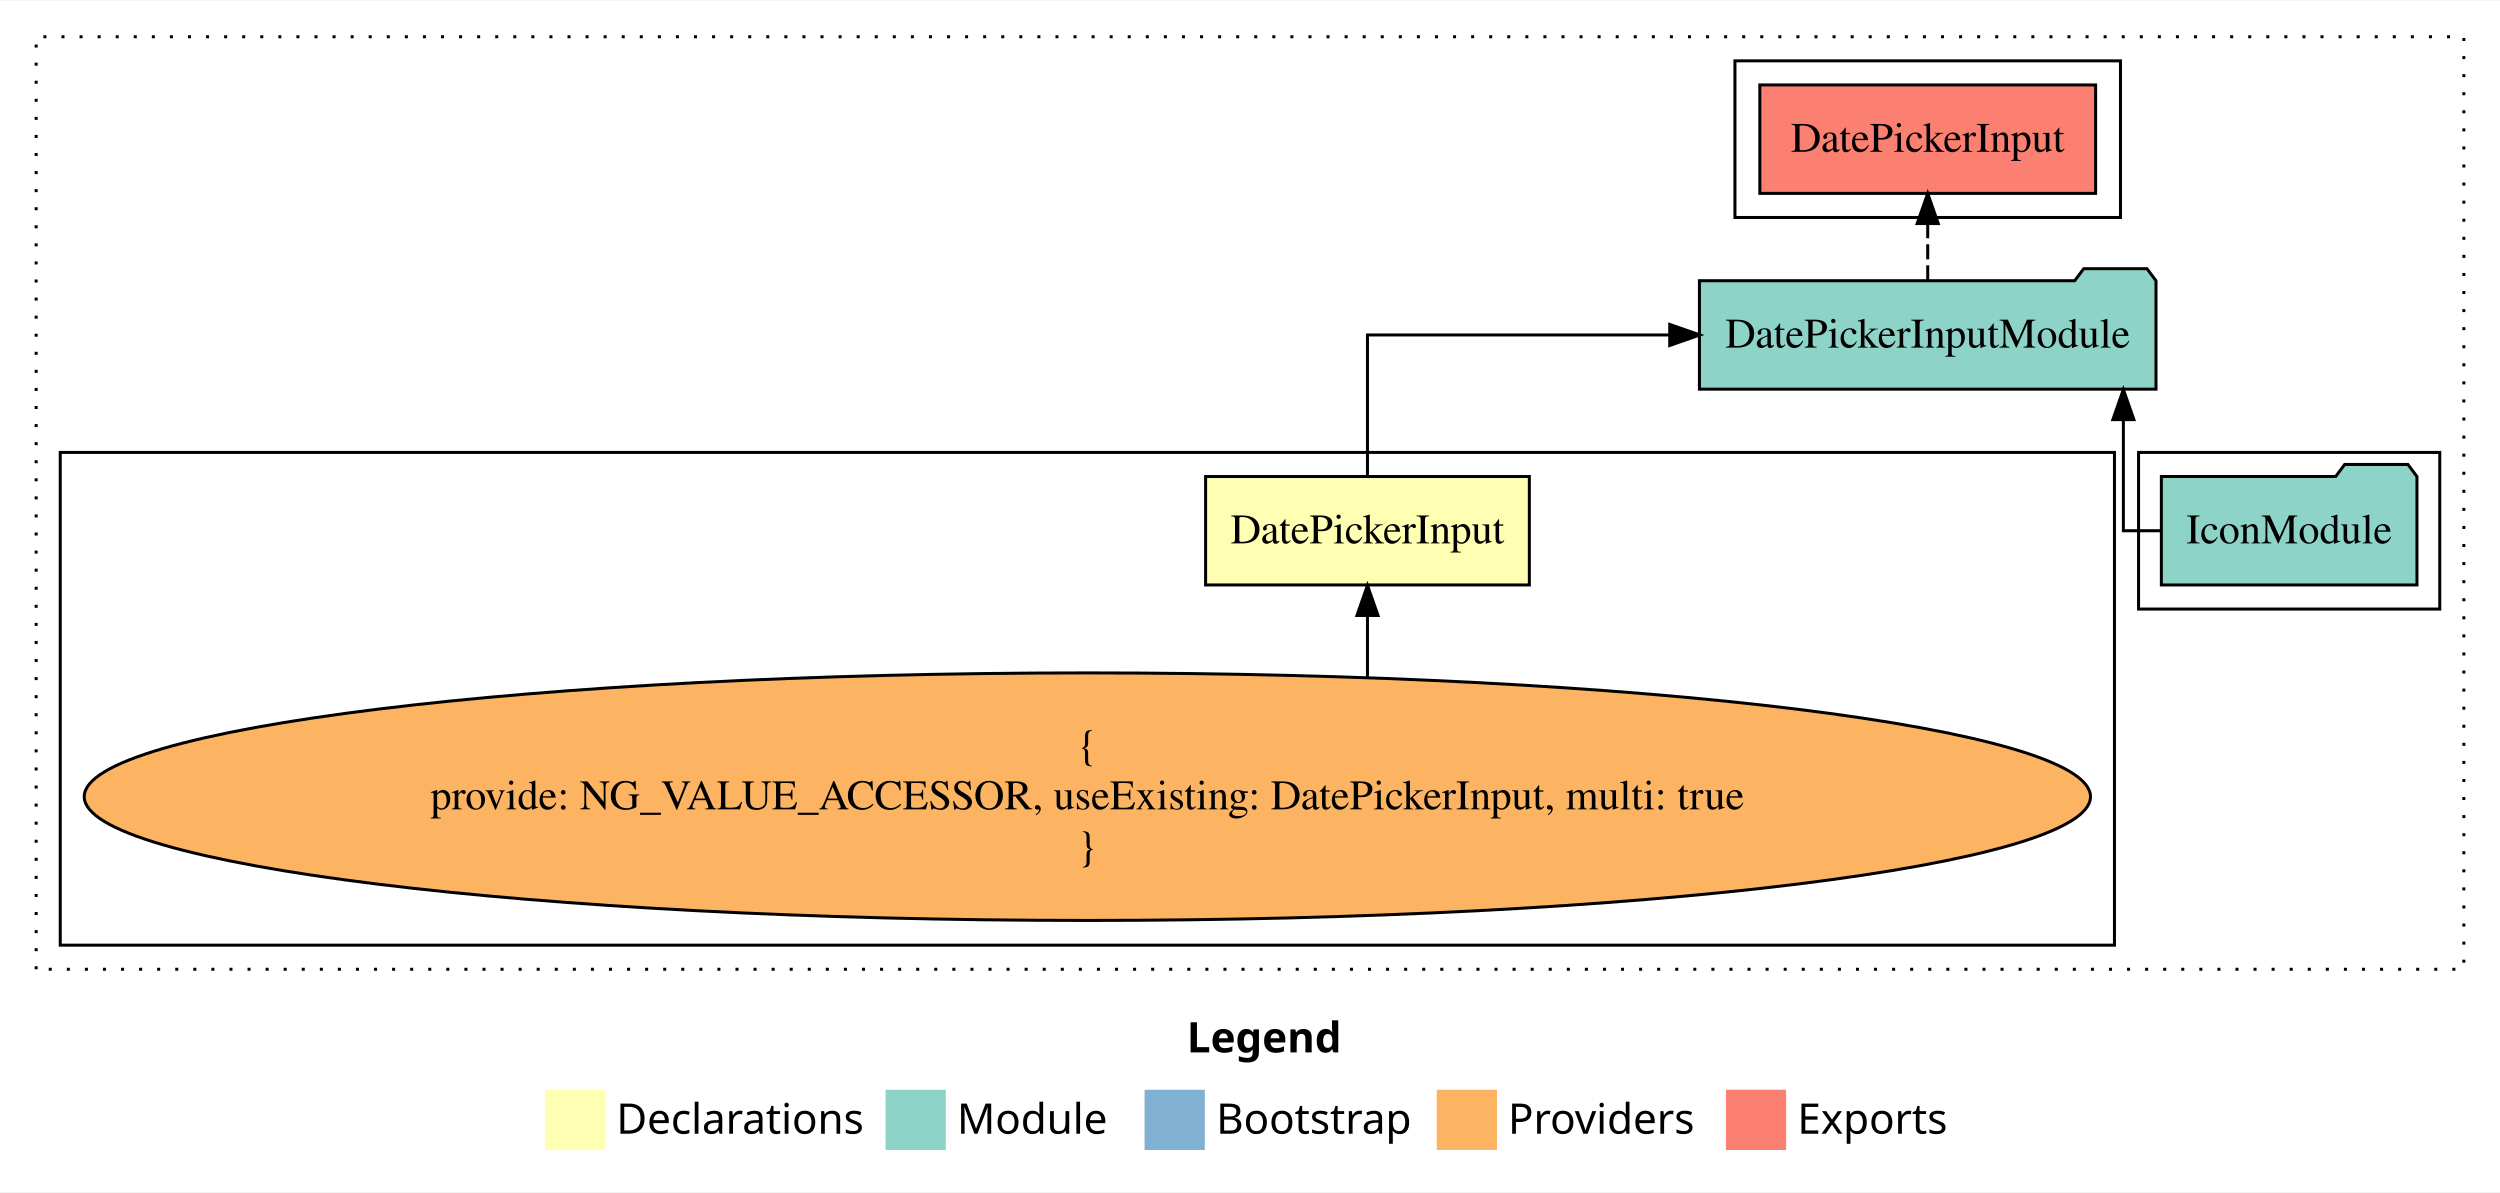
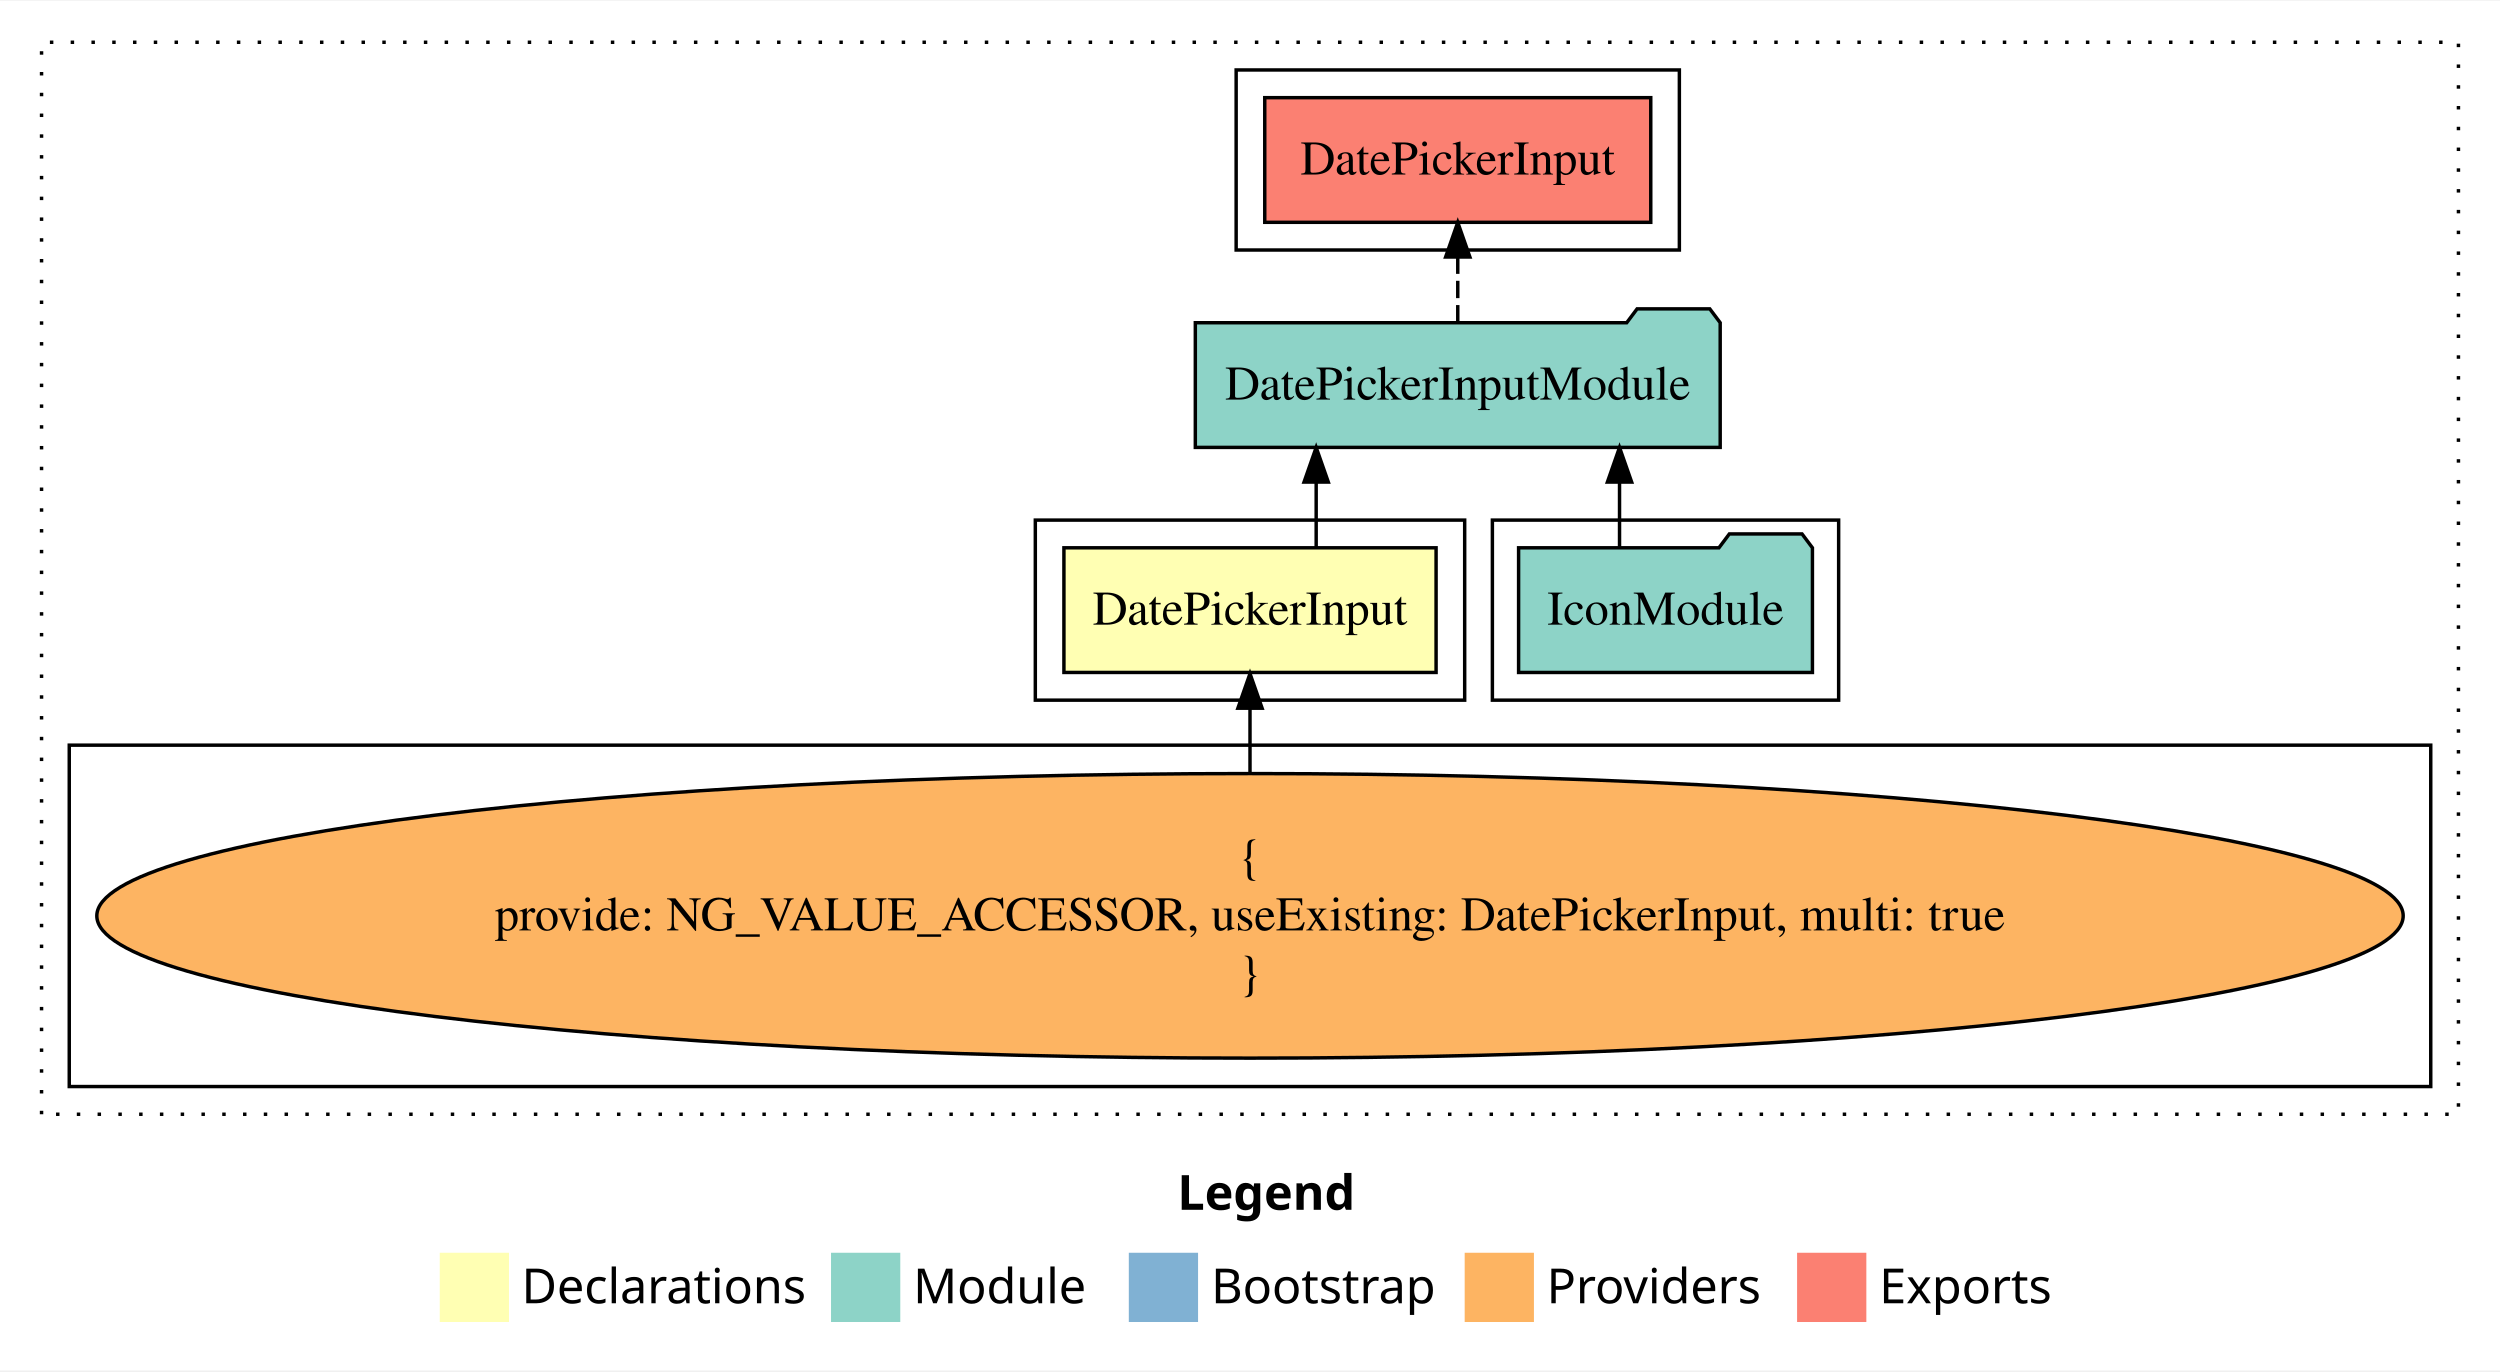
- <svg xmlns="http://www.w3.org/2000/svg" width="830pt" height="396pt" viewBox="0.00 0.00 830.00 395.59">
+ <svg xmlns="http://www.w3.org/2000/svg" width="722pt" height="396pt" viewBox="0.00 0.00 722.00 395.59">
  <g id="graph0" class="graph" transform="scale(1 1) rotate(0) translate(4 391.59)">
-     <polygon fill="white" stroke="transparent" points="-4,4 -4,-391.59 826,-391.59 826,4 -4,4" />
-     <text text-anchor="start" x="390.01" y="-42.4" font-family="Times-12" font-weight="bold" font-size="14.00">Legend</text>
-     <polygon fill="#ffffb3" stroke="transparent" points="177,-10 177,-30 197,-30 197,-10 177,-10" />
-     <text text-anchor="start" x="200.63" y="-15.4" font-family="Times-12" font-size="14.00">  Declarations</text>
-     <polygon fill="#8dd3c7" stroke="transparent" points="290,-10 290,-30 310,-30 310,-10 290,-10" />
-     <text text-anchor="start" x="313.73" y="-15.4" font-family="Times-12" font-size="14.00">  Module</text>
-     <polygon fill="#80b1d3" stroke="transparent" points="376,-10 376,-30 396,-30 396,-10 376,-10" />
-     <text text-anchor="start" x="399.78" y="-15.4" font-family="Times-12" font-size="14.00">  Bootstrap</text>
-     <polygon fill="#fdb462" stroke="transparent" points="473,-10 473,-30 493,-30 493,-10 473,-10" />
-     <text text-anchor="start" x="496.67" y="-15.4" font-family="Times-12" font-size="14.00">  Providers</text>
-     <polygon fill="#fb8072" stroke="transparent" points="569,-10 569,-30 589,-30 589,-10 569,-10" />
-     <text text-anchor="start" x="592.73" y="-15.4" font-family="Times-12" font-size="14.00">  Exports</text>
+     <polygon fill="white" stroke="transparent" points="-4,4 -4,-391.59 718,-391.59 718,4 -4,4" />
+     <text text-anchor="start" x="336.01" y="-42.4" font-family="Times-12" font-weight="bold" font-size="14.00">Legend</text>
+     <polygon fill="#ffffb3" stroke="transparent" points="123,-10 123,-30 143,-30 143,-10 123,-10" />
+     <text text-anchor="start" x="146.63" y="-15.4" font-family="Times-12" font-size="14.00">  Declarations</text>
+     <polygon fill="#8dd3c7" stroke="transparent" points="236,-10 236,-30 256,-30 256,-10 236,-10" />
+     <text text-anchor="start" x="259.73" y="-15.4" font-family="Times-12" font-size="14.00">  Module</text>
+     <polygon fill="#80b1d3" stroke="transparent" points="322,-10 322,-30 342,-30 342,-10 322,-10" />
+     <text text-anchor="start" x="345.78" y="-15.4" font-family="Times-12" font-size="14.00">  Bootstrap</text>
+     <polygon fill="#fdb462" stroke="transparent" points="419,-10 419,-30 439,-30 439,-10 419,-10" />
+     <text text-anchor="start" x="442.67" y="-15.4" font-family="Times-12" font-size="14.00">  Providers</text>
+     <polygon fill="#fb8072" stroke="transparent" points="515,-10 515,-30 535,-30 535,-10 515,-10" />
+     <text text-anchor="start" x="538.73" y="-15.4" font-family="Times-12" font-size="14.00">  Exports</text>
    <g id="clust1" class="cluster">
-       <polygon fill="none" stroke="black" stroke-dasharray="1,5" points="8,-70 8,-379.59 814,-379.59 814,-70 8,-70" />
+       <polygon fill="none" stroke="black" stroke-dasharray="1,5" points="8,-70 8,-379.59 706,-379.59 706,-70 8,-70" />
+     </g>
+     <g id="clust2" class="cluster">
+       <polygon fill="none" stroke="black" points="295,-189.59 295,-241.59 419,-241.59 419,-189.59 295,-189.59" />
    </g>
    <g id="clust4" class="cluster">
-       <polygon fill="none" stroke="black" points="706,-189.59 706,-241.59 806,-241.59 806,-189.59 706,-189.59" />
+       <polygon fill="none" stroke="black" points="427,-189.59 427,-241.59 527,-241.59 527,-189.59 427,-189.59" />
+     </g>
+     <g id="clust5" class="cluster">
+       <polygon fill="none" stroke="black" points="353,-319.59 353,-371.59 481,-371.59 481,-319.59 353,-319.59" />
    </g>
    <g id="clust3" class="cluster">
-       <polygon fill="none" stroke="black" points="16,-78 16,-241.59 698,-241.59 698,-78 16,-78" />
-     </g>
-     <g id="clust5" class="cluster">
-       <polygon fill="none" stroke="black" points="572,-319.59 572,-371.59 700,-371.59 700,-319.59 572,-319.59" />
+       <polygon fill="none" stroke="black" points="16,-78 16,-176.59 698,-176.59 698,-78 16,-78" />
    </g>
    <g id="node1" class="node">
-       <polygon fill="#ffffb3" stroke="black" points="503.74,-233.59 396.26,-233.59 396.26,-197.59 503.74,-197.59 503.74,-233.59" />
-       <text text-anchor="middle" x="450" y="-211.39" font-family="Times,serif" font-size="14.00">DatePickerInput</text>
+       <polygon fill="#ffffb3" stroke="black" points="410.74,-233.59 303.26,-233.59 303.26,-197.59 410.74,-197.59 410.74,-233.59" />
+       <text text-anchor="middle" x="357" y="-211.39" font-family="Times,serif" font-size="14.00">DatePickerInput</text>
    </g>
    <g id="node2" class="node">
-       <polygon fill="#8dd3c7" stroke="black" points="711.79,-298.59 708.79,-302.59 687.79,-302.59 684.79,-298.59 560.21,-298.59 560.21,-262.59 711.79,-262.59 711.79,-298.59" />
-       <text text-anchor="middle" x="636" y="-276.39" font-family="Times,serif" font-size="14.00">DatePickerInputModule</text>
+       <polygon fill="#8dd3c7" stroke="black" points="492.79,-298.59 489.79,-302.59 468.79,-302.59 465.79,-298.59 341.21,-298.59 341.21,-262.59 492.79,-262.59 492.79,-298.59" />
+       <text text-anchor="middle" x="417" y="-276.39" font-family="Times,serif" font-size="14.00">DatePickerInputModule</text>
    </g>
    <g id="edge1" class="edge">
-       <path fill="none" stroke="black" d="M450,-233.7C450,-252.93 450,-280.59 450,-280.59 450,-280.59 550.35,-280.59 550.35,-280.59" />
-       <polygon fill="black" stroke="black" points="550.35,-284.09 560.35,-280.59 550.35,-277.09 550.35,-284.09" />
+       <path fill="none" stroke="black" d="M376.11,-233.7C376.11,-233.7 376.11,-252.58 376.11,-252.58" />
+       <polygon fill="black" stroke="black" points="372.61,-252.58 376.11,-262.58 379.61,-252.58 372.61,-252.58" />
    </g>
    <g id="node5" class="node">
-       <polygon fill="#fb8072" stroke="black" points="691.74,-363.59 580.26,-363.59 580.26,-327.59 691.74,-327.59 691.74,-363.59" />
-       <text text-anchor="middle" x="636" y="-341.39" font-family="Times,serif" font-size="14.00">DatePickerInput </text>
+       <polygon fill="#fb8072" stroke="black" points="472.74,-363.59 361.26,-363.59 361.26,-327.59 472.74,-327.59 472.74,-363.59" />
+       <text text-anchor="middle" x="417" y="-341.39" font-family="Times,serif" font-size="14.00">DatePickerInput </text>
    </g>
    <g id="edge4" class="edge">
-       <path fill="none" stroke="black" stroke-dasharray="5,2" d="M636,-298.7C636,-298.7 636,-317.58 636,-317.58" />
-       <polygon fill="black" stroke="black" points="632.5,-317.58 636,-327.58 639.5,-317.58 632.5,-317.58" />
+       <path fill="none" stroke="black" stroke-dasharray="5,2" d="M417,-298.7C417,-298.7 417,-317.58 417,-317.58" />
+       <polygon fill="black" stroke="black" points="413.5,-317.58 417,-327.58 420.5,-317.58 413.5,-317.58" />
    </g>
    <g id="node3" class="node">
      <ellipse fill="#fdb462" stroke="black" cx="357" cy="-127.3" rx="333.04" ry="41.09" />
      <text text-anchor="middle" x="357" y="-139.9" font-family="Times,serif" font-size="14.00">{</text>
      <text text-anchor="middle" x="357" y="-123.1" font-family="Times,serif" font-size="14.00">    provide: NG_VALUE_ACCESSOR, useExisting: DatePickerInput, multi: true</text>
      <text text-anchor="middle" x="357" y="-106.3" font-family="Times,serif" font-size="14.00">}</text>
    </g>
    <g id="edge2" class="edge">
-       <path fill="none" stroke="black" d="M450,-167.05C450,-167.05 450,-187.45 450,-187.45" />
-       <polygon fill="black" stroke="black" points="446.5,-187.45 450,-197.45 453.5,-187.45 446.5,-187.45" />
+       <path fill="none" stroke="black" d="M357,-168.6C357,-168.6 357,-187.26 357,-187.26" />
+       <polygon fill="black" stroke="black" points="353.5,-187.26 357,-197.26 360.5,-187.26 353.5,-187.26" />
    </g>
    <g id="node4" class="node">
-       <polygon fill="#8dd3c7" stroke="black" points="798.43,-233.59 795.43,-237.59 774.43,-237.59 771.43,-233.59 713.57,-233.59 713.57,-197.59 798.43,-197.59 798.43,-233.59" />
-       <text text-anchor="middle" x="756" y="-211.39" font-family="Times,serif" font-size="14.00">IconModule</text>
+       <polygon fill="#8dd3c7" stroke="black" points="519.43,-233.59 516.43,-237.59 495.43,-237.59 492.43,-233.59 434.57,-233.59 434.57,-197.59 519.43,-197.59 519.43,-233.59" />
+       <text text-anchor="middle" x="477" y="-211.39" font-family="Times,serif" font-size="14.00">IconModule</text>
    </g>
    <g id="edge3" class="edge">
-       <path fill="none" stroke="black" d="M713.72,-215.59C706.33,-215.59 700.96,-215.59 700.96,-215.59 700.96,-215.59 700.96,-252.48 700.96,-252.48" />
-       <polygon fill="black" stroke="black" points="697.46,-252.48 700.96,-262.48 704.46,-252.48 697.46,-252.48" />
+       <path fill="none" stroke="black" d="M463.72,-233.7C463.72,-233.7 463.72,-252.58 463.72,-252.58" />
+       <polygon fill="black" stroke="black" points="460.22,-252.58 463.72,-262.58 467.22,-252.58 460.22,-252.58" />
    </g>
  </g>
</svg>
